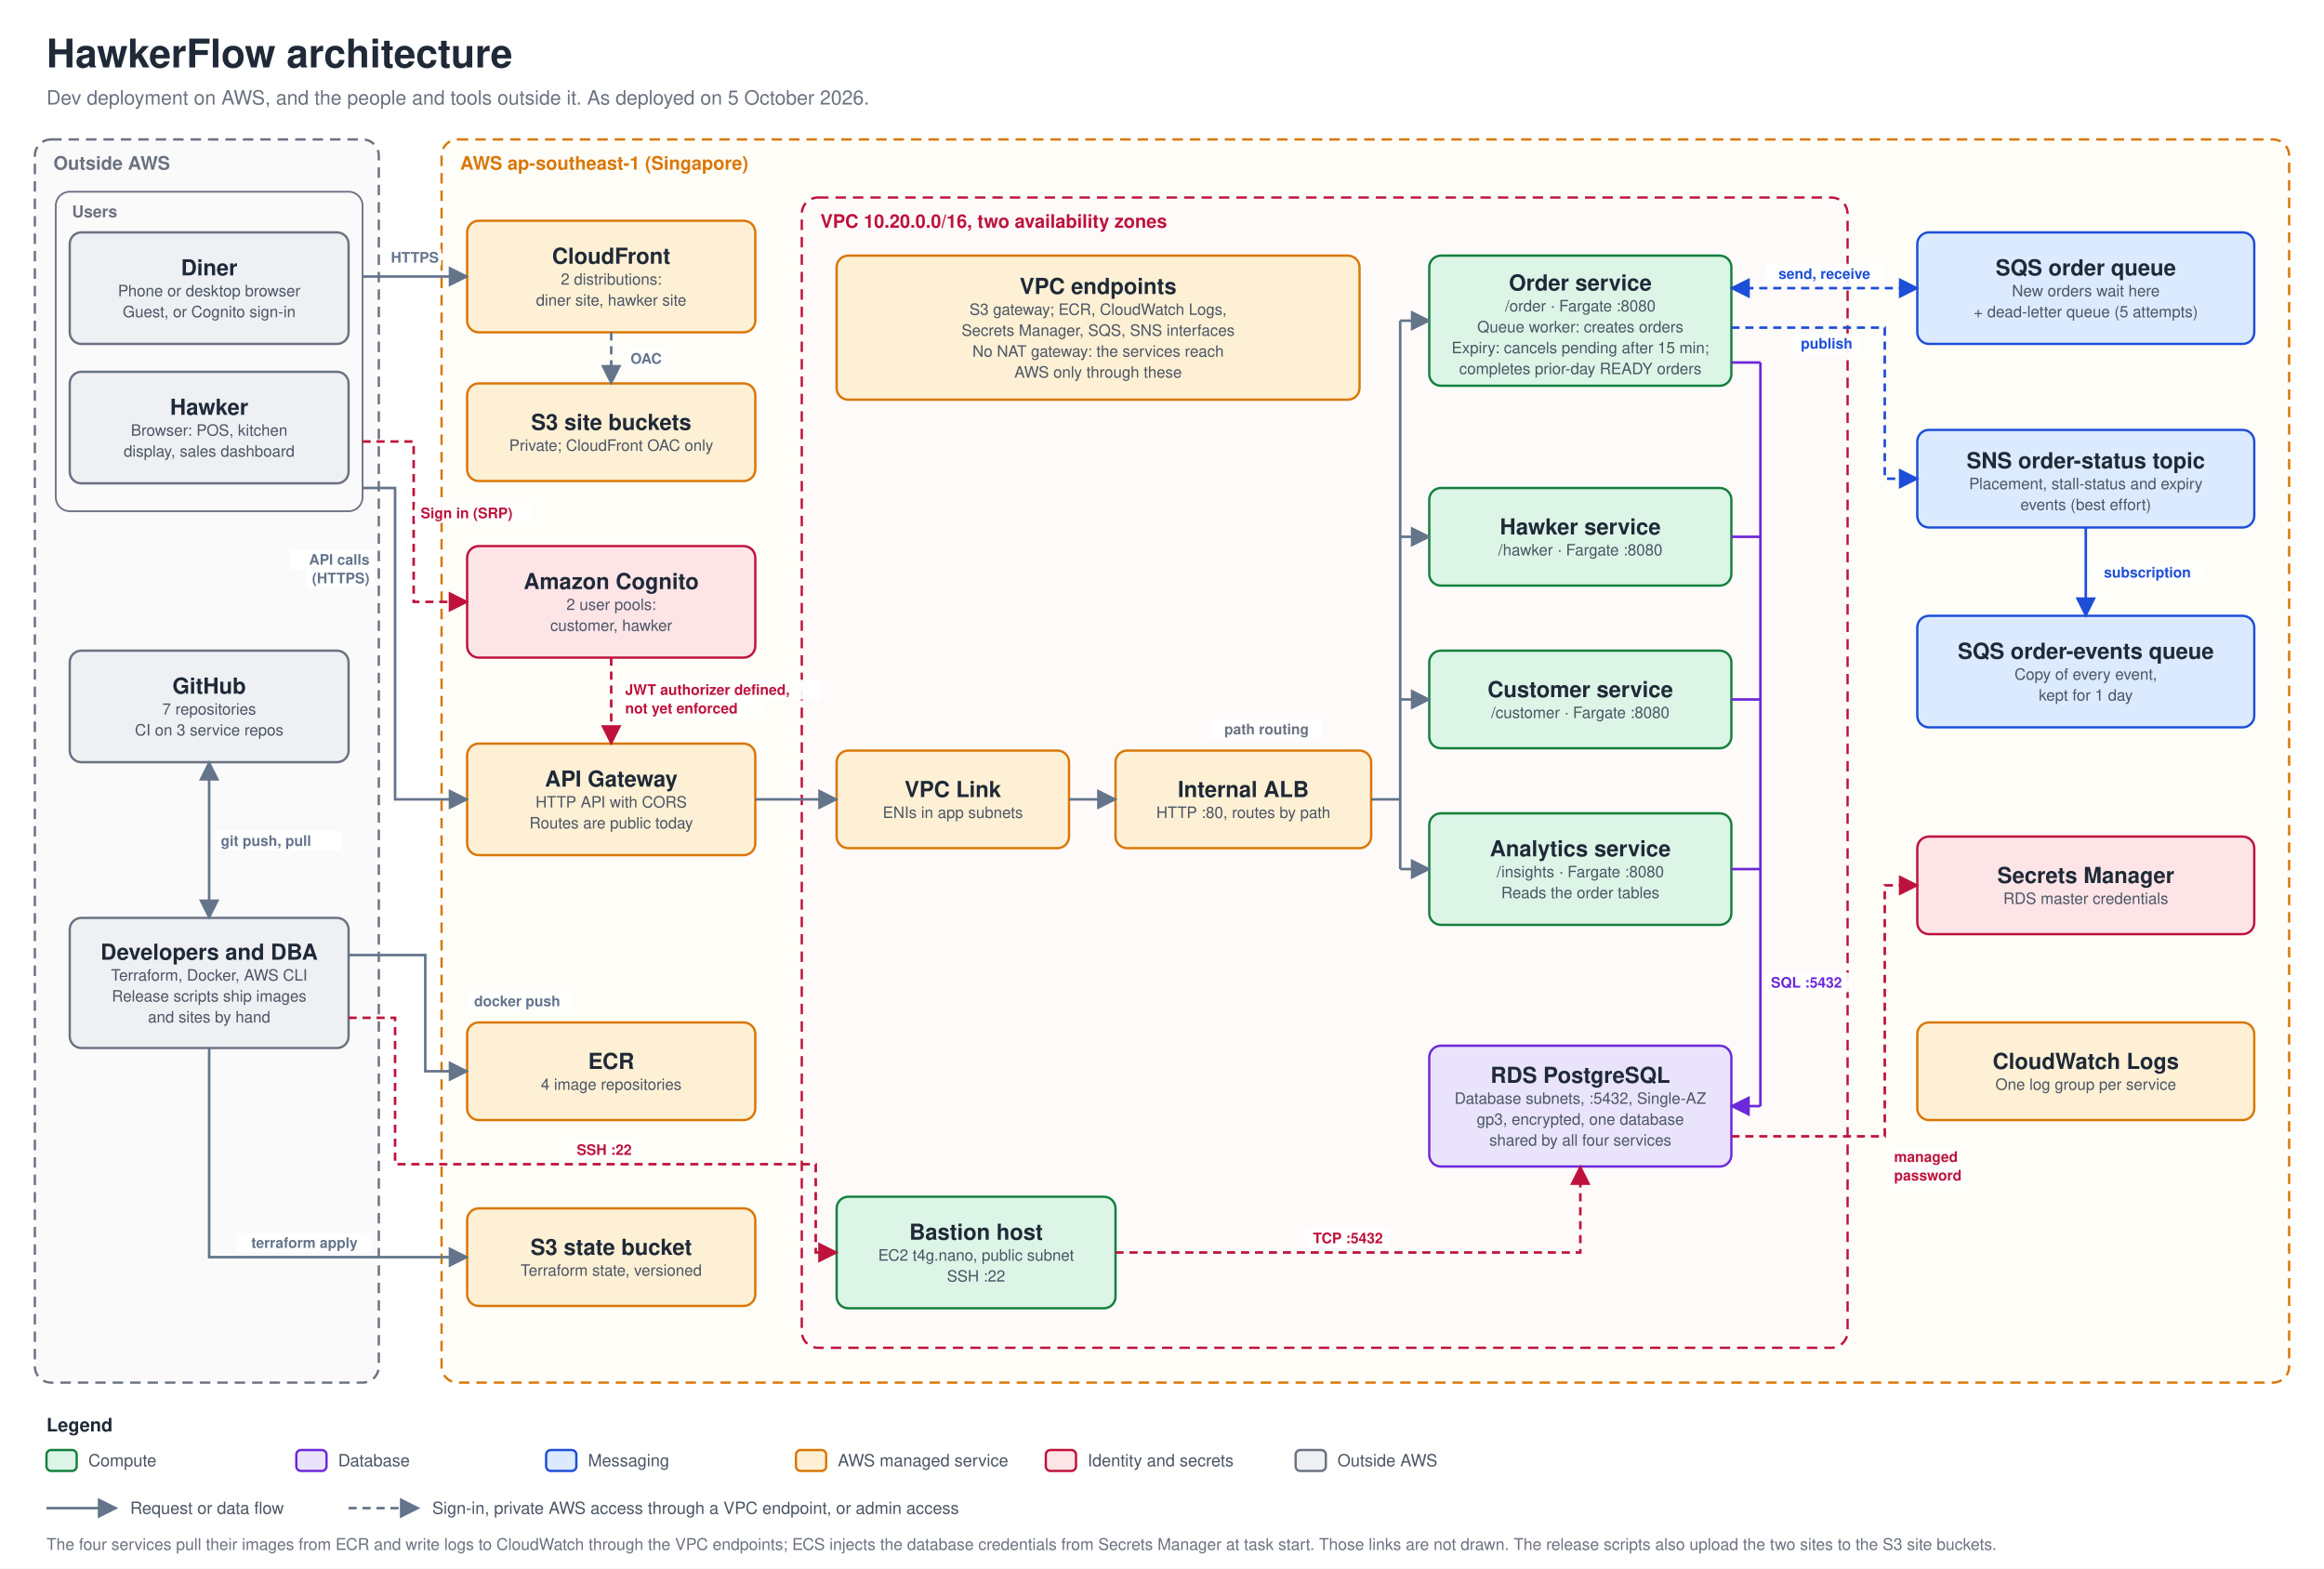
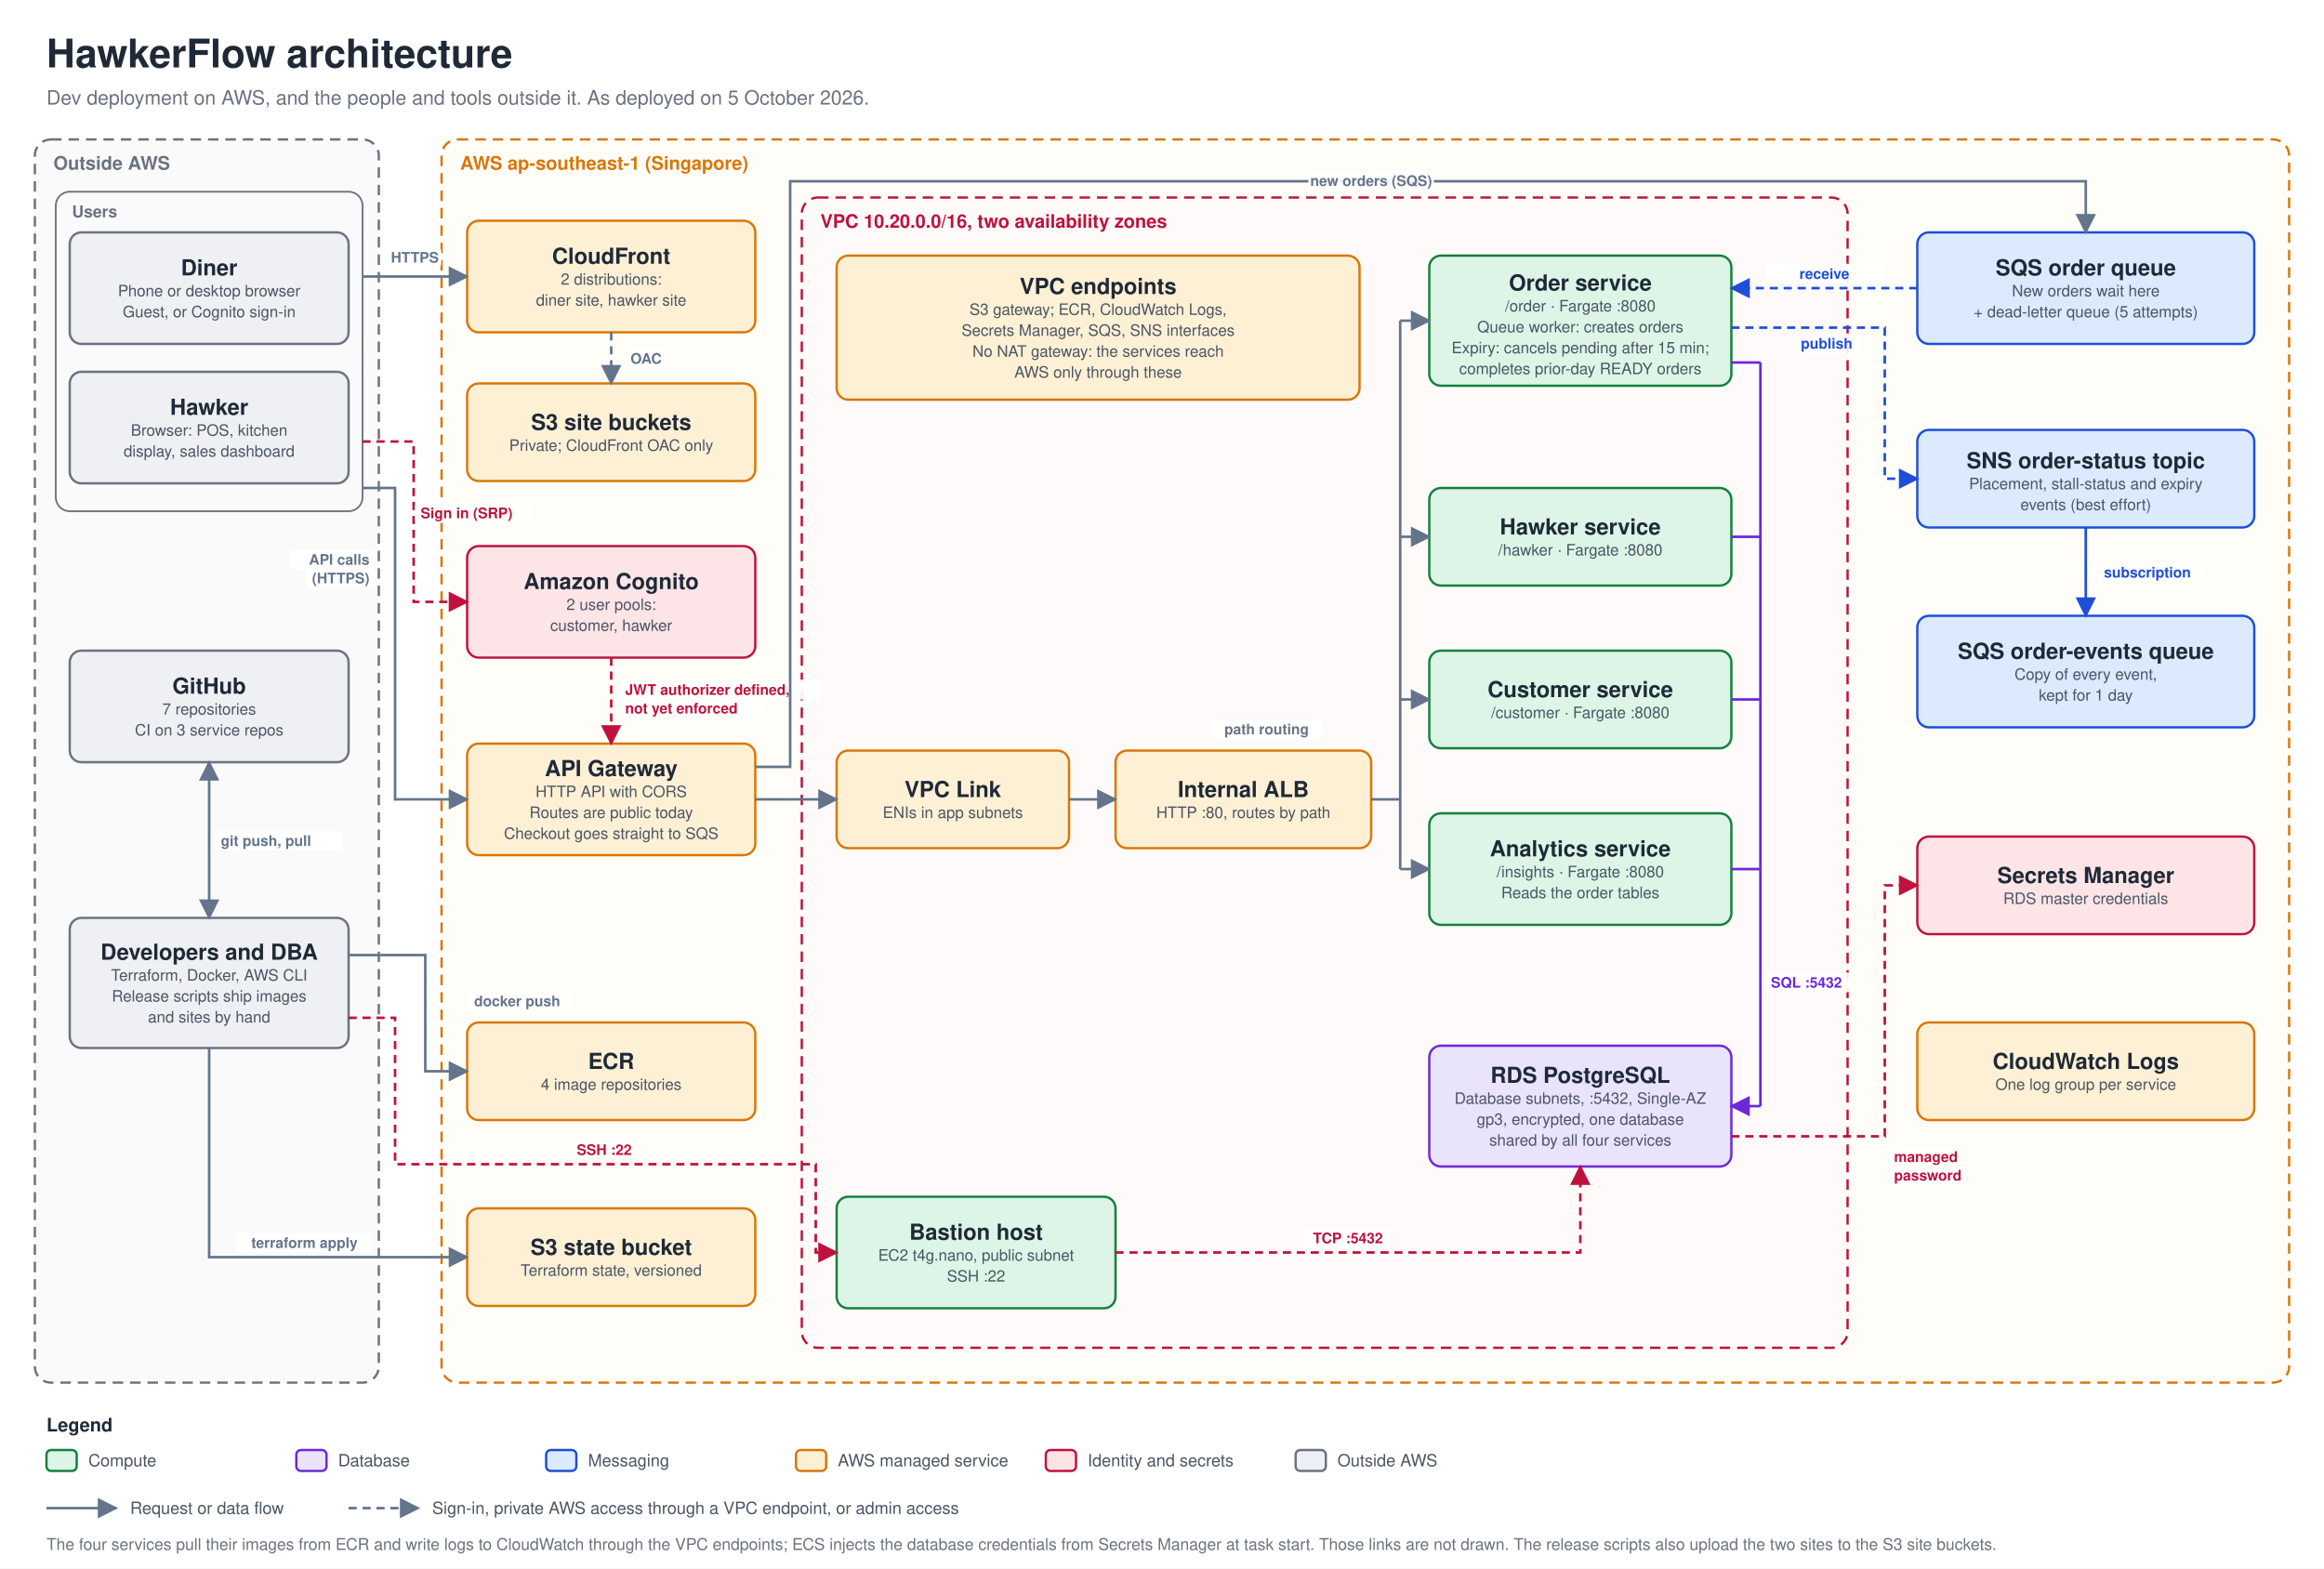
<svg xmlns="http://www.w3.org/2000/svg" viewBox="0 0 2000 1350" width="2000" height="1350" font-family="Segoe UI, Helvetica, Arial, sans-serif">
  <defs>
    <marker id="a" viewBox="0 0 10 10" refX="9" refY="5" markerWidth="8" markerHeight="8" orient="auto">
      <path d="M0 0L10 5L0 10z" fill="#64748b" />
    </marker>
    <marker id="as" viewBox="0 0 10 10" refX="1" refY="5" markerWidth="8" markerHeight="8" orient="auto">
      <path d="M10 0L0 5L10 10z" fill="#64748b" />
    </marker>
    <marker id="r" viewBox="0 0 10 10" refX="9" refY="5" markerWidth="8" markerHeight="8" orient="auto">
      <path d="M0 0L10 5L0 10z" fill="#be123c" />
    </marker>
    <marker id="rs" viewBox="0 0 10 10" refX="1" refY="5" markerWidth="8" markerHeight="8" orient="auto">
      <path d="M10 0L0 5L10 10z" fill="#be123c" />
    </marker>
    <marker id="b" viewBox="0 0 10 10" refX="9" refY="5" markerWidth="8" markerHeight="8" orient="auto">
      <path d="M0 0L10 5L0 10z" fill="#1d4ed8" />
    </marker>
    <marker id="bs" viewBox="0 0 10 10" refX="1" refY="5" markerWidth="8" markerHeight="8" orient="auto">
      <path d="M10 0L0 5L10 10z" fill="#1d4ed8" />
    </marker>
    <marker id="g" viewBox="0 0 10 10" refX="9" refY="5" markerWidth="8" markerHeight="8" orient="auto">
      <path d="M0 0L10 5L0 10z" fill="#15803d" />
    </marker>
    <marker id="gs" viewBox="0 0 10 10" refX="1" refY="5" markerWidth="8" markerHeight="8" orient="auto">
      <path d="M10 0L0 5L10 10z" fill="#15803d" />
    </marker>
    <marker id="p" viewBox="0 0 10 10" refX="9" refY="5" markerWidth="8" markerHeight="8" orient="auto">
      <path d="M0 0L10 5L0 10z" fill="#6d28d9" />
    </marker>
    <marker id="ps" viewBox="0 0 10 10" refX="1" refY="5" markerWidth="8" markerHeight="8" orient="auto">
      <path d="M10 0L0 5L10 10z" fill="#6d28d9" />
    </marker>
  </defs>
  <rect width="2000" height="1350" fill="#ffffff" />
  <text x="40" y="58" font-size="34" font-weight="800" fill="#1f2937">HawkerFlow architecture</text>
  <text x="40" y="90" font-size="17" fill="#6b7280">Dev deployment on AWS, and the people and tools outside it. As deployed on 5 October 2026.</text>
  <rect x="30" y="120" width="296" height="1070" rx="14" fill="#fafafb" stroke="#6b7280" stroke-width="2" stroke-dasharray="9 6" />
  <text x="46" y="146" font-size="16" font-weight="700" fill="#6b7280">Outside AWS</text>
  <rect x="380" y="120" width="1590" height="1070" rx="14" fill="#fffdf8" stroke="#d97706" stroke-width="2" stroke-dasharray="9 6" />
  <text x="396" y="146" font-size="16" font-weight="700" fill="#d97706">AWS ap-southeast-1 (Singapore)</text>
  <rect x="690" y="170" width="900" height="990" rx="14" fill="#fffafa" stroke="#be123c" stroke-width="2" stroke-dasharray="9 6" />
  <text x="706" y="196" font-size="16" font-weight="700" fill="#be123c">VPC 10.20.0.0/16, two availability zones</text>
  <rect x="48" y="165" width="264" height="275" rx="12" fill="none" stroke="#6b7280" stroke-width="1.5" />
  <text x="62" y="187" font-size="14" font-weight="700" fill="#6b7280">Users</text>
  <rect x="60" y="200" width="240" height="96" rx="10" fill="#eef0f4" stroke="#6b7280" stroke-width="2" />
  <text x="180" y="237" text-anchor="middle" font-size="19" font-weight="700" fill="#1f2937">Diner</text>
  <text x="180" y="255" text-anchor="middle" font-size="13.5" fill="#4b5563">Phone or desktop browser</text>
  <text x="180" y="273" text-anchor="middle" font-size="13.5" fill="#4b5563">Guest, or Cognito sign-in</text>
  <rect x="60" y="320" width="240" height="96" rx="10" fill="#eef0f4" stroke="#6b7280" stroke-width="2" />
  <text x="180" y="357" text-anchor="middle" font-size="19" font-weight="700" fill="#1f2937">Hawker</text>
  <text x="180" y="375" text-anchor="middle" font-size="13.5" fill="#4b5563">Browser: POS, kitchen</text>
  <text x="180" y="393" text-anchor="middle" font-size="13.5" fill="#4b5563">display, sales dashboard</text>
  <rect x="60" y="560" width="240" height="96" rx="10" fill="#eef0f4" stroke="#6b7280" stroke-width="2" />
  <text x="180" y="597" text-anchor="middle" font-size="19" font-weight="700" fill="#1f2937">GitHub</text>
  <text x="180" y="615" text-anchor="middle" font-size="13.5" fill="#4b5563">7 repositories</text>
  <text x="180" y="633" text-anchor="middle" font-size="13.5" fill="#4b5563">CI on 3 service repos</text>
  <rect x="60" y="790" width="240" height="112" rx="10" fill="#eef0f4" stroke="#6b7280" stroke-width="2" />
  <text x="180" y="826" text-anchor="middle" font-size="19" font-weight="700" fill="#1f2937">Developers and DBA</text>
  <text x="180" y="844" text-anchor="middle" font-size="13.5" fill="#4b5563">Terraform, Docker, AWS CLI</text>
  <text x="180" y="862" text-anchor="middle" font-size="13.5" fill="#4b5563">Release scripts ship images</text>
  <text x="180" y="880" text-anchor="middle" font-size="13.5" fill="#4b5563">and sites by hand</text>
  <rect x="402" y="190" width="248" height="96" rx="10" fill="#fdf0d5" stroke="#d97706" stroke-width="2" />
  <text x="526" y="227" text-anchor="middle" font-size="19" font-weight="700" fill="#1f2937">CloudFront</text>
  <text x="526" y="245" text-anchor="middle" font-size="13.5" fill="#4b5563">2 distributions:</text>
  <text x="526" y="263" text-anchor="middle" font-size="13.5" fill="#4b5563">diner site, hawker site</text>
  <rect x="402" y="330" width="248" height="84" rx="10" fill="#fdf0d5" stroke="#d97706" stroke-width="2" />
  <text x="526" y="370" text-anchor="middle" font-size="19" font-weight="700" fill="#1f2937">S3 site buckets</text>
  <text x="526" y="388" text-anchor="middle" font-size="13.5" fill="#4b5563">Private; CloudFront OAC only</text>
  <rect x="402" y="470" width="248" height="96" rx="10" fill="#fde4e7" stroke="#be123c" stroke-width="2" />
  <text x="526" y="507" text-anchor="middle" font-size="19" font-weight="700" fill="#1f2937">Amazon Cognito</text>
  <text x="526" y="525" text-anchor="middle" font-size="13.5" fill="#4b5563">2 user pools:</text>
  <text x="526" y="543" text-anchor="middle" font-size="13.5" fill="#4b5563">customer, hawker</text>
  <rect x="402" y="640" width="248" height="96" rx="10" fill="#fdf0d5" stroke="#d97706" stroke-width="2" />
-   <text x="526" y="677" text-anchor="middle" font-size="19" font-weight="700" fill="#1f2937">API Gateway</text>
-   <text x="526" y="695" text-anchor="middle" font-size="13.5" fill="#4b5563">HTTP API with CORS</text>
-   <text x="526" y="713" text-anchor="middle" font-size="13.5" fill="#4b5563">Routes are public today</text>
+   <text x="526" y="668" text-anchor="middle" font-size="19" font-weight="700" fill="#1f2937">API Gateway</text>
+   <text x="526" y="686" text-anchor="middle" font-size="13.5" fill="#4b5563">HTTP API with CORS</text>
+   <text x="526" y="704" text-anchor="middle" font-size="13.5" fill="#4b5563">Routes are public today</text>
+   <text x="526" y="722" text-anchor="middle" font-size="13.5" fill="#4b5563">Checkout goes straight to SQS</text>
  <rect x="402" y="880" width="248" height="84" rx="10" fill="#fdf0d5" stroke="#d97706" stroke-width="2" />
  <text x="526" y="920" text-anchor="middle" font-size="19" font-weight="700" fill="#1f2937">ECR</text>
  <text x="526" y="938" text-anchor="middle" font-size="13.5" fill="#4b5563">4 image repositories</text>
  <rect x="402" y="1040" width="248" height="84" rx="10" fill="#fdf0d5" stroke="#d97706" stroke-width="2" />
  <text x="526" y="1080" text-anchor="middle" font-size="19" font-weight="700" fill="#1f2937">S3 state bucket</text>
  <text x="526" y="1098" text-anchor="middle" font-size="13.5" fill="#4b5563">Terraform state, versioned</text>
  <rect x="720" y="220" width="450" height="124" rx="10" fill="#fdf0d5" stroke="#d97706" stroke-width="2" />
  <text x="945" y="253" text-anchor="middle" font-size="19" font-weight="700" fill="#1f2937">VPC endpoints</text>
  <text x="945" y="271" text-anchor="middle" font-size="13.5" fill="#4b5563">S3 gateway; ECR, CloudWatch Logs,</text>
  <text x="945" y="289" text-anchor="middle" font-size="13.5" fill="#4b5563">Secrets Manager, SQS, SNS interfaces</text>
  <text x="945" y="307" text-anchor="middle" font-size="13.5" fill="#4b5563">No NAT gateway: the services reach</text>
  <text x="945" y="325" text-anchor="middle" font-size="13.5" fill="#4b5563">AWS only through these</text>
  <rect x="720" y="646" width="200" height="84" rx="10" fill="#fdf0d5" stroke="#d97706" stroke-width="2" />
  <text x="820" y="686" text-anchor="middle" font-size="19" font-weight="700" fill="#1f2937">VPC Link</text>
  <text x="820" y="704" text-anchor="middle" font-size="13.5" fill="#4b5563">ENIs in app subnets</text>
  <rect x="960" y="646" width="220" height="84" rx="10" fill="#fdf0d5" stroke="#d97706" stroke-width="2" />
  <text x="1070" y="686" text-anchor="middle" font-size="19" font-weight="700" fill="#1f2937">Internal ALB</text>
  <text x="1070" y="704" text-anchor="middle" font-size="13.5" fill="#4b5563">HTTP :80, routes by path</text>
  <rect x="1230" y="220" width="260" height="112" rx="10" fill="#dcf5e7" stroke="#15803d" stroke-width="2" />
  <text x="1360" y="250" text-anchor="middle" font-size="19" font-weight="700" fill="#1f2937">Order service</text>
  <text x="1360" y="268" text-anchor="middle" font-size="13.5" fill="#4b5563">/order  ·  Fargate :8080</text>
  <text x="1360" y="286" text-anchor="middle" font-size="13.5" fill="#4b5563">Queue worker: creates orders</text>
  <text x="1360" y="304" text-anchor="middle" font-size="13.5" fill="#4b5563">Expiry: cancels pending after 15 min;</text>
  <text x="1360" y="322" text-anchor="middle" font-size="13.5" fill="#4b5563">completes prior-day READY orders</text>
  <rect x="1230" y="420" width="260" height="84" rx="10" fill="#dcf5e7" stroke="#15803d" stroke-width="2" />
  <text x="1360" y="460" text-anchor="middle" font-size="19" font-weight="700" fill="#1f2937">Hawker service</text>
  <text x="1360" y="478" text-anchor="middle" font-size="13.5" fill="#4b5563">/hawker  ·  Fargate :8080</text>
  <rect x="1230" y="560" width="260" height="84" rx="10" fill="#dcf5e7" stroke="#15803d" stroke-width="2" />
  <text x="1360" y="600" text-anchor="middle" font-size="19" font-weight="700" fill="#1f2937">Customer service</text>
  <text x="1360" y="618" text-anchor="middle" font-size="13.5" fill="#4b5563">/customer  ·  Fargate :8080</text>
  <rect x="1230" y="700" width="260" height="96" rx="10" fill="#dcf5e7" stroke="#15803d" stroke-width="2" />
  <text x="1360" y="737" text-anchor="middle" font-size="19" font-weight="700" fill="#1f2937">Analytics service</text>
  <text x="1360" y="755" text-anchor="middle" font-size="13.5" fill="#4b5563">/insights  ·  Fargate :8080</text>
  <text x="1360" y="773" text-anchor="middle" font-size="13.5" fill="#4b5563">Reads the order tables</text>
  <rect x="1230" y="900" width="260" height="104" rx="10" fill="#e9e3fb" stroke="#6d28d9" stroke-width="2" />
  <text x="1360" y="932" text-anchor="middle" font-size="19" font-weight="700" fill="#1f2937">RDS PostgreSQL</text>
  <text x="1360" y="950" text-anchor="middle" font-size="13.5" fill="#4b5563">Database subnets, :5432, Single-AZ</text>
  <text x="1360" y="968" text-anchor="middle" font-size="13.5" fill="#4b5563">gp3, encrypted, one database</text>
  <text x="1360" y="986" text-anchor="middle" font-size="13.5" fill="#4b5563">shared by all four services</text>
  <rect x="720" y="1030" width="240" height="96" rx="10" fill="#dcf5e7" stroke="#15803d" stroke-width="2" />
  <text x="840" y="1067" text-anchor="middle" font-size="19" font-weight="700" fill="#1f2937">Bastion host</text>
  <text x="840" y="1085" text-anchor="middle" font-size="13.5" fill="#4b5563">EC2 t4g.nano, public subnet</text>
  <text x="840" y="1103" text-anchor="middle" font-size="13.5" fill="#4b5563">SSH :22</text>
  <rect x="1650" y="200" width="290" height="96" rx="10" fill="#dbeafe" stroke="#1d4ed8" stroke-width="2" />
  <text x="1795" y="237" text-anchor="middle" font-size="19" font-weight="700" fill="#1f2937">SQS order queue</text>
  <text x="1795" y="255" text-anchor="middle" font-size="13.5" fill="#4b5563">New orders wait here</text>
  <text x="1795" y="273" text-anchor="middle" font-size="13.5" fill="#4b5563">+ dead-letter queue (5 attempts)</text>
  <rect x="1650" y="370" width="290" height="84" rx="10" fill="#dbeafe" stroke="#1d4ed8" stroke-width="2" />
  <text x="1795" y="403" text-anchor="middle" font-size="19" font-weight="700" fill="#1f2937">SNS order-status topic</text>
  <text x="1795" y="421" text-anchor="middle" font-size="13.5" fill="#4b5563">Placement, stall-status and expiry</text>
  <text x="1795" y="439" text-anchor="middle" font-size="13.5" fill="#4b5563">events (best effort)</text>
  <rect x="1650" y="530" width="290" height="96" rx="10" fill="#dbeafe" stroke="#1d4ed8" stroke-width="2" />
  <text x="1795" y="567" text-anchor="middle" font-size="19" font-weight="700" fill="#1f2937">SQS order-events queue</text>
  <text x="1795" y="585" text-anchor="middle" font-size="13.5" fill="#4b5563">Copy of every event,</text>
  <text x="1795" y="603" text-anchor="middle" font-size="13.5" fill="#4b5563">kept for 1 day</text>
  <rect x="1650" y="720" width="290" height="84" rx="10" fill="#fde4e7" stroke="#be123c" stroke-width="2" />
  <text x="1795" y="760" text-anchor="middle" font-size="19" font-weight="700" fill="#1f2937">Secrets Manager</text>
  <text x="1795" y="778" text-anchor="middle" font-size="13.5" fill="#4b5563">RDS master credentials</text>
  <rect x="1650" y="880" width="290" height="84" rx="10" fill="#fdf0d5" stroke="#d97706" stroke-width="2" />
  <text x="1795" y="920" text-anchor="middle" font-size="19" font-weight="700" fill="#1f2937">CloudWatch Logs</text>
  <text x="1795" y="938" text-anchor="middle" font-size="13.5" fill="#4b5563">One log group per service</text>
  <path d="M312 238 L402 238" fill="none" stroke="#64748b" stroke-width="2.2" marker-end="url(#a)" />
  <rect x="334.25" y="213" width="45.5" height="17" rx="3" fill="#ffffff" opacity="0.92" />
  <text x="357" y="226" text-anchor="middle" font-size="12.5" font-weight="600" fill="#64748b">HTTPS</text>
  <path d="M312 380 L356 380 L356 518 L402 518" fill="none" stroke="#be123c" stroke-width="2.2" stroke-dasharray="7 5" marker-end="url(#r)" />
  <rect x="357" y="433" width="102.3" height="17" rx="3" fill="#ffffff" opacity="0.92" />
  <text x="362" y="446" text-anchor="start" font-size="12.5" font-weight="600" fill="#be123c">Sign in (SRP)</text>
  <path d="M312 420 L340 420 L340 688 L402 688" fill="none" stroke="#64748b" stroke-width="2.2" marker-end="url(#a)" />
  <rect x="249.1" y="473" width="73.9" height="17" rx="3" fill="#ffffff" opacity="0.92" />
  <text x="318" y="486" text-anchor="end" font-size="12.5" font-weight="600" fill="#64748b">API calls</text>
  <rect x="263.3" y="489" width="59.7" height="17" rx="3" fill="#ffffff" opacity="0.92" />
  <text x="318" y="502" text-anchor="end" font-size="12.5" font-weight="600" fill="#64748b">(HTTPS)</text>
  <path d="M526 286 L526 330" fill="none" stroke="#64748b" stroke-width="2.2" stroke-dasharray="7 5" marker-end="url(#a)" />
  <rect x="540.35" y="300" width="31.3" height="17" rx="3" fill="#ffffff" opacity="0.92" />
  <text x="556" y="313" text-anchor="middle" font-size="12.5" font-weight="600" fill="#64748b">OAC</text>
  <path d="M526 566 L526 640" fill="none" stroke="#be123c" stroke-width="2.2" stroke-dasharray="7 5" marker-end="url(#r)" />
  <rect x="533" y="585" width="173.3" height="17" rx="3" fill="#ffffff" opacity="0.92" />
  <text x="538" y="598" text-anchor="start" font-size="12.5" font-weight="600" fill="#be123c">JWT authorizer defined,</text>
  <rect x="533" y="601" width="123.6" height="17" rx="3" fill="#ffffff" opacity="0.92" />
  <text x="538" y="614" text-anchor="start" font-size="12.5" font-weight="600" fill="#be123c">not yet enforced</text>
  <path d="M650 688 L720 688" fill="none" stroke="#64748b" stroke-width="2.2" marker-end="url(#a)" />
+   <path d="M650 660 L680 660 L680 156 L1795 156 L1795 200" fill="none" stroke="#64748b" stroke-width="2.2" marker-end="url(#a)" />
+   <rect x="1126" y="147" width="108" height="17" rx="3" fill="#ffffff" opacity="0.92" />
+   <text x="1180" y="160" text-anchor="middle" font-size="12.5" font-weight="600" fill="#64748b">new orders (SQS)</text>
  <path d="M920 688 L960 688" fill="none" stroke="#64748b" stroke-width="2.2" marker-end="url(#a)" />
  <path d="M1180 688 L1205 688 M1205 276 L1205 748" fill="none" stroke="#64748b" stroke-width="2.2" />
  <path d="M1205 276 L1230 276" fill="none" stroke="#64748b" stroke-width="2.2" marker-end="url(#a)" />
  <path d="M1205 462 L1230 462" fill="none" stroke="#64748b" stroke-width="2.2" marker-end="url(#a)" />
  <path d="M1205 602 L1230 602" fill="none" stroke="#64748b" stroke-width="2.2" marker-end="url(#a)" />
  <path d="M1205 748 L1230 748" fill="none" stroke="#64748b" stroke-width="2.2" marker-end="url(#a)" />
  <rect x="1042.4" y="619" width="95.2" height="17" rx="3" fill="#ffffff" opacity="0.92" />
  <text x="1090" y="632" text-anchor="middle" font-size="12.5" font-weight="600" fill="#6b7280">path routing</text>
  <path d="M1490 312 L1515 312 M1490 462 L1515 462 M1490 602 L1515 602 M1490 748 L1515 748 M1515 312 L1515 952" fill="none" stroke="#6d28d9" stroke-width="2.2" />
  <path d="M1515 952 L1490 952" fill="none" stroke="#6d28d9" stroke-width="2.2" marker-end="url(#p)" />
  <rect x="1519" y="837" width="73.9" height="17" rx="3" fill="#ffffff" opacity="0.92" />
  <text x="1524" y="850" text-anchor="start" font-size="12.5" font-weight="600" fill="#6d28d9">SQL :5432</text>
-   <path d="M1490 248 L1650 248" fill="none" stroke="#1d4ed8" stroke-width="2.2" stroke-dasharray="7 5" marker-end="url(#b)" marker-start="url(#bs)" />
+   <path d="M1650 248 L1490 248" fill="none" stroke="#1d4ed8" stroke-width="2.2" stroke-dasharray="7 5" marker-end="url(#b)" />
  <rect x="1518.85" y="227" width="102.3" height="17" rx="3" fill="#ffffff" opacity="0.92" />
-   <text x="1570" y="240" text-anchor="middle" font-size="12.5" font-weight="600" fill="#1d4ed8">send, receive</text>
+   <text x="1570" y="240" text-anchor="middle" font-size="12.5" font-weight="600" fill="#1d4ed8">receive</text>
  <path d="M1490 282 L1622 282 L1622 412 L1650 412" fill="none" stroke="#1d4ed8" stroke-width="2.2" stroke-dasharray="7 5" marker-end="url(#b)" />
  <rect x="1542.15" y="287" width="59.7" height="17" rx="3" fill="#ffffff" opacity="0.92" />
  <text x="1572" y="300" text-anchor="middle" font-size="12.5" font-weight="600" fill="#1d4ed8">publish</text>
  <path d="M1795 454 L1795 530" fill="none" stroke="#1d4ed8" stroke-width="2.2" marker-end="url(#b)" />
  <rect x="1800.4" y="484" width="95.2" height="17" rx="3" fill="#ffffff" opacity="0.92" />
  <text x="1848" y="497" text-anchor="middle" font-size="12.5" font-weight="600" fill="#1d4ed8">subscription</text>
  <path d="M1490 978 L1622 978 L1622 762 L1650 762" fill="none" stroke="#be123c" stroke-width="2.2" stroke-dasharray="7 5" marker-end="url(#r)" />
  <rect x="1625" y="987" width="59.7" height="17" rx="3" fill="#ffffff" opacity="0.92" />
  <text x="1630" y="1000" text-anchor="start" font-size="12.5" font-weight="600" fill="#be123c">managed</text>
  <rect x="1625" y="1003" width="66.8" height="17" rx="3" fill="#ffffff" opacity="0.92" />
  <text x="1630" y="1016" text-anchor="start" font-size="12.5" font-weight="600" fill="#be123c">password</text>
  <path d="M960 1078 L1360 1078 L1360 1004" fill="none" stroke="#be123c" stroke-width="2.2" stroke-dasharray="7 5" marker-end="url(#r)" />
  <rect x="1123.05" y="1057" width="73.9" height="17" rx="3" fill="#ffffff" opacity="0.92" />
  <text x="1160" y="1070" text-anchor="middle" font-size="12.5" font-weight="600" fill="#be123c">TCP :5432</text>
  <path d="M180 790 L180 656" fill="none" stroke="#64748b" stroke-width="2.2" marker-end="url(#a)" marker-start="url(#as)" />
  <rect x="185" y="715" width="109.4" height="17" rx="3" fill="#ffffff" opacity="0.92" />
  <text x="190" y="728" text-anchor="start" font-size="12.5" font-weight="600" fill="#64748b">git push, pull</text>
  <path d="M300 822 L366 822 L366 922 L402 922" fill="none" stroke="#64748b" stroke-width="2.2" marker-end="url(#a)" />
  <rect x="403" y="853" width="88.1" height="17" rx="3" fill="#ffffff" opacity="0.92" />
  <text x="408" y="866" text-anchor="start" font-size="12.5" font-weight="600" fill="#64748b">docker push</text>
  <path d="M300 876 L340 876 L340 1002 L702 1002 L702 1078 L720 1078" fill="none" stroke="#be123c" stroke-width="2.2" stroke-dasharray="7 5" marker-end="url(#r)" />
  <rect x="490.15" y="981" width="59.7" height="17" rx="3" fill="#ffffff" opacity="0.92" />
  <text x="520" y="994" text-anchor="middle" font-size="12.5" font-weight="600" fill="#be123c">SSH :22</text>
  <path d="M180 902 L180 1082 L402 1082" fill="none" stroke="#64748b" stroke-width="2.2" marker-end="url(#a)" />
  <rect x="203.75" y="1061" width="116.5" height="17" rx="3" fill="#ffffff" opacity="0.92" />
  <text x="262" y="1074" text-anchor="middle" font-size="12.5" font-weight="600" fill="#64748b">terraform apply</text>
  <text x="40" y="1232" font-size="16" font-weight="700" fill="#1f2937">Legend</text>
  <rect x="40" y="1248" width="26" height="18" rx="4" fill="#dcf5e7" stroke="#15803d" stroke-width="2" />
  <text x="76" y="1262" font-size="14.5" fill="#4b5563">Compute</text>
  <rect x="255" y="1248" width="26" height="18" rx="4" fill="#e9e3fb" stroke="#6d28d9" stroke-width="2" />
  <text x="291" y="1262" font-size="14.5" fill="#4b5563">Database</text>
  <rect x="470" y="1248" width="26" height="18" rx="4" fill="#dbeafe" stroke="#1d4ed8" stroke-width="2" />
  <text x="506" y="1262" font-size="14.5" fill="#4b5563">Messaging</text>
  <rect x="685" y="1248" width="26" height="18" rx="4" fill="#fdf0d5" stroke="#d97706" stroke-width="2" />
  <text x="721" y="1262" font-size="14.5" fill="#4b5563">AWS managed service</text>
  <rect x="900" y="1248" width="26" height="18" rx="4" fill="#fde4e7" stroke="#be123c" stroke-width="2" />
  <text x="936" y="1262" font-size="14.5" fill="#4b5563">Identity and secrets</text>
  <rect x="1115" y="1248" width="26" height="18" rx="4" fill="#eef0f4" stroke="#6b7280" stroke-width="2" />
  <text x="1151" y="1262" font-size="14.5" fill="#4b5563">Outside AWS</text>
  <path d="M40 1298 L100 1298" stroke="#64748b" stroke-width="2.2" marker-end="url(#a)" />
  <text x="112" y="1303" font-size="14.5" fill="#4b5563">Request or data flow</text>
  <path d="M300 1298 L360 1298" stroke="#64748b" stroke-width="2.2" stroke-dasharray="7 5" marker-end="url(#a)" />
  <text x="372" y="1303" font-size="14.5" fill="#4b5563">Sign-in, private AWS access through a VPC endpoint, or admin access</text>
  <text x="40" y="1334" font-size="14" fill="#6b7280">The four services pull their images from ECR and write logs to CloudWatch through the VPC endpoints; ECS injects the database credentials from Secrets Manager at task start. Those links are not drawn. The release scripts also upload the two sites to the S3 site buckets.</text>
</svg>
